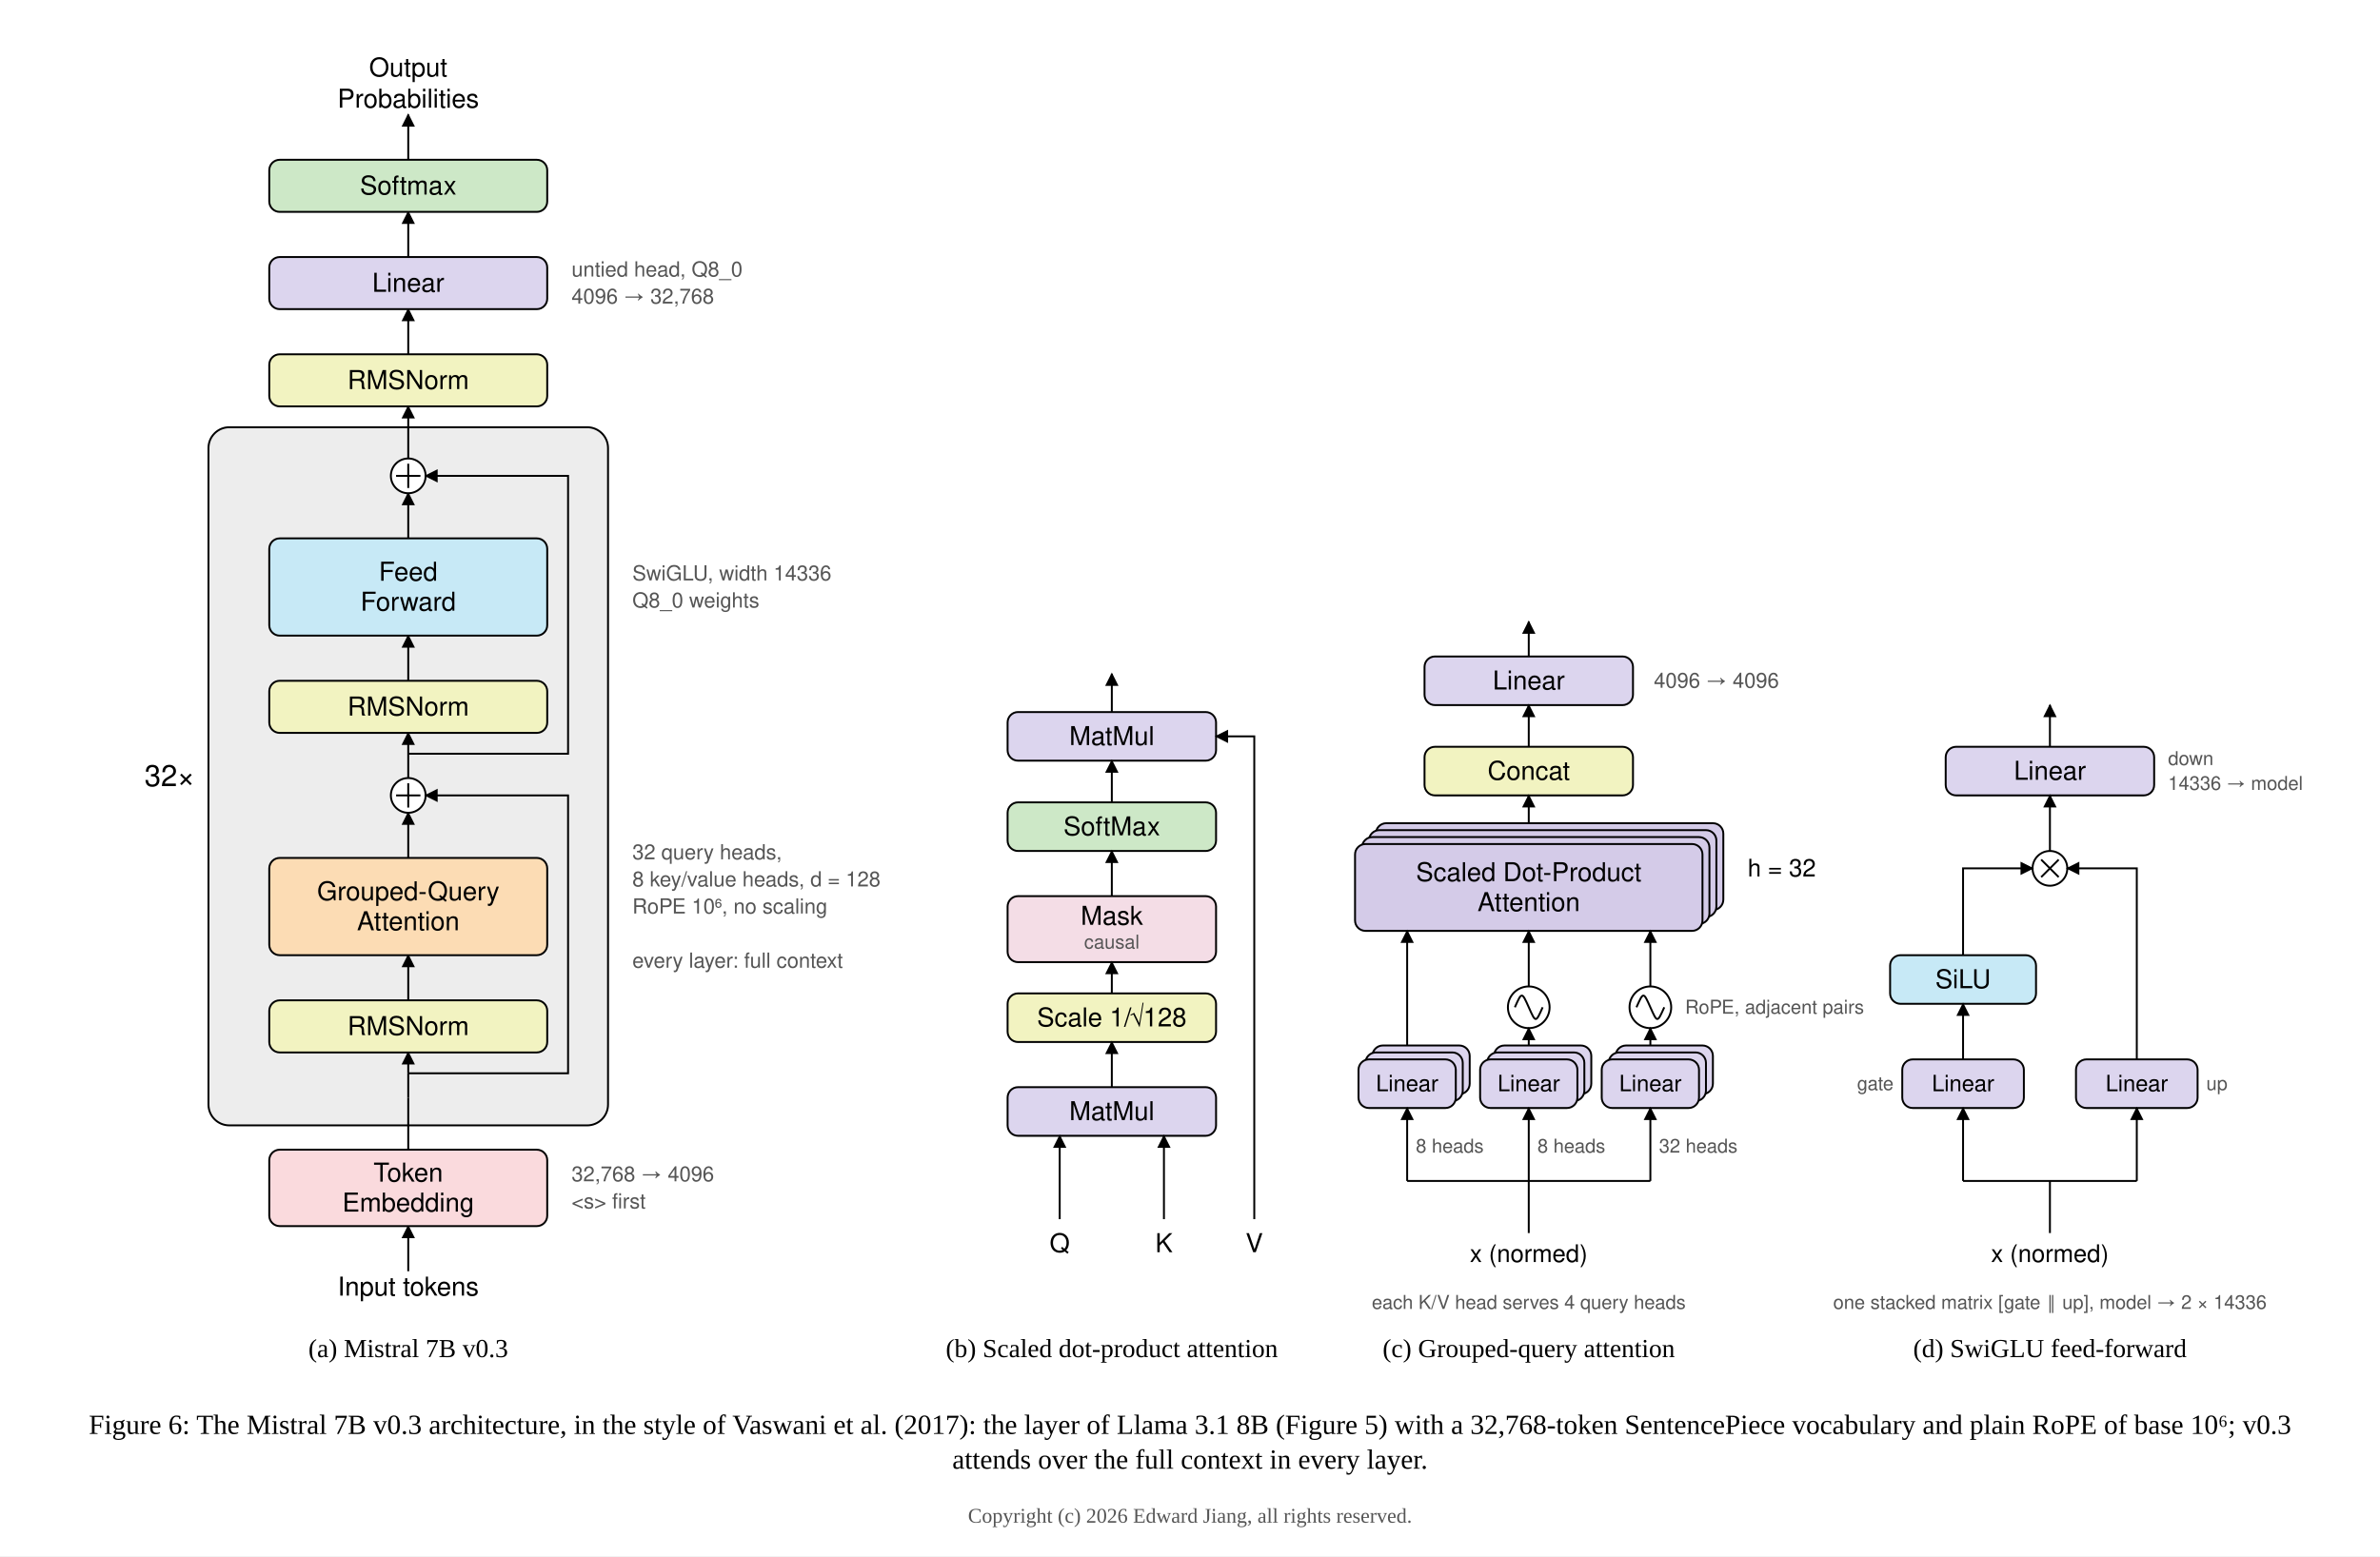
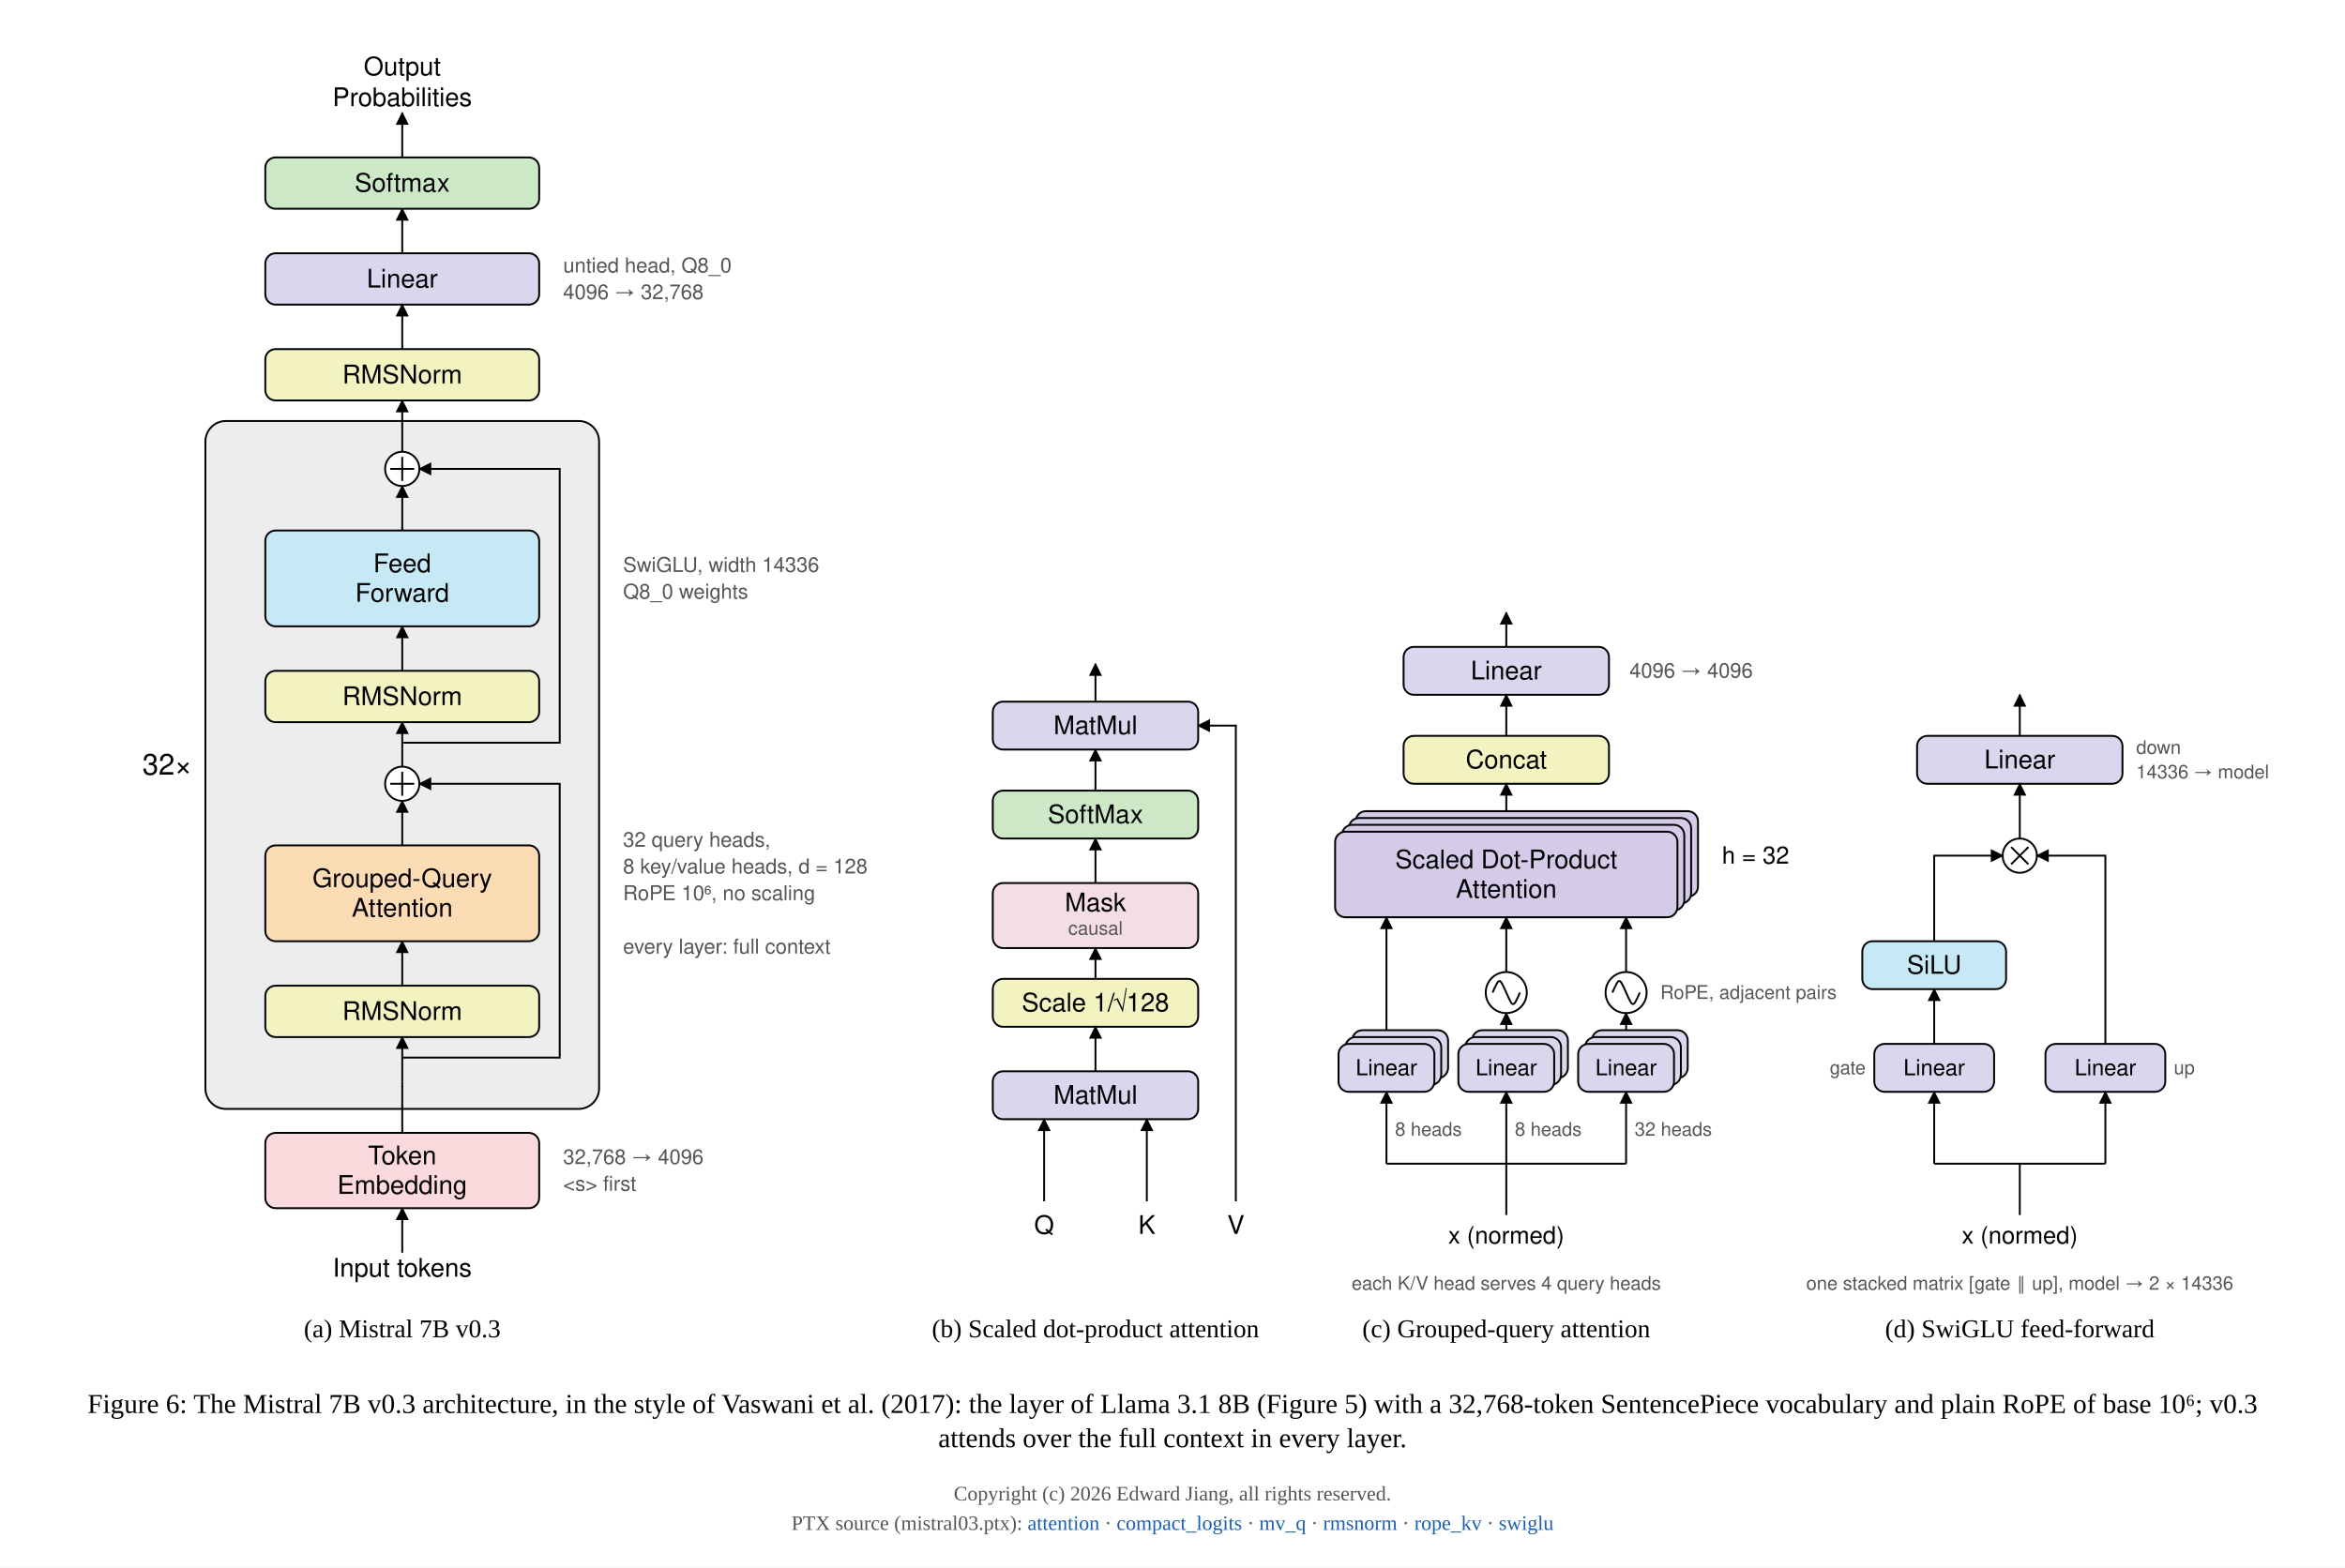
- <svg xmlns="http://www.w3.org/2000/svg" width="1370" height="896" viewBox="0 190 1370 896" font-family="Helvetica, Arial, sans-serif">
+ <svg xmlns="http://www.w3.org/2000/svg" width="1370" height="916" viewBox="0 190 1370 916" font-family="Helvetica, Arial, sans-serif">
  <defs>
    <marker id="ah" viewBox="0 0 10 10" refX="9" refY="5" markerWidth="7" markerHeight="7" orient="auto-start-reverse">
      <path d="M0,0 L10,5 L0,10 z" fill="#000" />
    </marker>
  </defs>
  <style>a.k { cursor: pointer; } a.k:hover rect, a.k:hover circle, a.k:focus rect, a.k:focus circle { stroke: #c0392b; stroke-width: 2.4; } a.k:hover text, a.k:focus text { fill: #c0392b; }</style>
-   <rect y="190" width="1370" height="896" fill="#fff" />
+   <rect y="190" width="1370" height="916" fill="#fff" />
  <rect x="120" y="436" width="230" height="402" rx="12" fill="#ededed" stroke="#000" stroke-width="1.1" />
  <text x="235" y="931" font-size="15" text-anchor="middle" fill="#000" dominant-baseline="middle">Input tokens</text>
  <path d="M235,922 L235,896" fill="none" stroke="#000" stroke-width="1.1" marker-end="url(#ah)" />
  <rect x="155" y="852" width="160" height="44" rx="6" fill="#fadadd" stroke="#000" stroke-width="1.1" />
  <text x="235" y="865.375" font-size="15" text-anchor="middle" fill="#000" dominant-baseline="middle">Token</text>
  <text x="235" y="882.625" font-size="15" text-anchor="middle" fill="#000" dominant-baseline="middle">Embedding</text>
  <text x="329" y="866.2" font-size="12" text-anchor="start" fill="#555" dominant-baseline="middle">32,768 → 4096</text>
  <text x="329" y="881.8" font-size="12" text-anchor="start" fill="#555" dominant-baseline="middle">&lt;s&gt; first</text>
  <path d="M235,852 L235,822" fill="none" stroke="#000" stroke-width="1.1" />
  <path d="M235,822 L235,808" fill="none" stroke="#000" stroke-width="1.1" />
  <path d="M235,808 L235,796" fill="none" stroke="#000" stroke-width="1.1" marker-end="url(#ah)" />
  <a class="k" href="../rmsnorm.html" target="_top">
    <rect x="155" y="766" width="160" height="30" rx="6" fill="#f2f3c1" stroke="#000" stroke-width="1.1" />
    <text x="235" y="781" font-size="15" text-anchor="middle" fill="#000" dominant-baseline="middle">RMSNorm</text>
  </a>
  <path d="M235,766 L235,740" fill="none" stroke="#000" stroke-width="1.1" marker-end="url(#ah)" />
  <a class="k" href="../attention_llama.html" target="_top">
    <rect x="155" y="684" width="160" height="56" rx="6" fill="#fcdcb4" stroke="#000" stroke-width="1.1" />
    <text x="235" y="703.375" font-size="15" text-anchor="middle" fill="#000" dominant-baseline="middle">Grouped-Query</text>
    <text x="235" y="720.625" font-size="15" text-anchor="middle" fill="#000" dominant-baseline="middle">Attention</text>
  </a>
  <text x="364" y="680.8" font-size="12" text-anchor="start" fill="#555" dominant-baseline="middle">32 query heads,</text>
  <text x="364" y="696.4" font-size="12" text-anchor="start" fill="#555" dominant-baseline="middle">8 key/value heads, d = 128</text>
  <text x="364" y="712" font-size="12" text-anchor="start" fill="#555" dominant-baseline="middle">RoPE 10⁶, no scaling</text>
  <text x="364" y="727.6" font-size="12" text-anchor="start" fill="#555" dominant-baseline="middle" />
  <text x="364" y="743.2" font-size="12" text-anchor="start" fill="#555" dominant-baseline="middle">every layer: full context</text>
  <path d="M235,684 L235,658" fill="none" stroke="#000" stroke-width="1.1" marker-end="url(#ah)" />
  <a class="k" href="../mv_q.html" target="_top">
    <circle cx="235" cy="648" r="10" fill="#fff" stroke="#000" stroke-width="1.1" />
    <path d="M228,648 L242,648 M235,641 L235,655" stroke="#000" stroke-width="1.1" />
  </a>
  <path d="M235,808 L327,808 L327,648 L245,648" fill="none" stroke="#000" stroke-width="1.1" marker-end="url(#ah)" />
  <path d="M235,638 L235,624" fill="none" stroke="#000" stroke-width="1.1" />
  <path d="M235,624 L235,612" fill="none" stroke="#000" stroke-width="1.1" marker-end="url(#ah)" />
  <a class="k" href="../rmsnorm.html" target="_top">
    <rect x="155" y="582" width="160" height="30" rx="6" fill="#f2f3c1" stroke="#000" stroke-width="1.1" />
    <text x="235" y="597" font-size="15" text-anchor="middle" fill="#000" dominant-baseline="middle">RMSNorm</text>
  </a>
  <path d="M235,582 L235,556" fill="none" stroke="#000" stroke-width="1.1" marker-end="url(#ah)" />
  <a class="k" href="../swiglu.html" target="_top">
    <rect x="155" y="500" width="160" height="56" rx="6" fill="#c7e9f6" stroke="#000" stroke-width="1.1" />
    <text x="235" y="519.375" font-size="15" text-anchor="middle" fill="#000" dominant-baseline="middle">Feed</text>
    <text x="235" y="536.625" font-size="15" text-anchor="middle" fill="#000" dominant-baseline="middle">Forward</text>
  </a>
  <text x="364" y="520.2" font-size="12" text-anchor="start" fill="#555" dominant-baseline="middle">SwiGLU, width 14336</text>
  <text x="364" y="535.8" font-size="12" text-anchor="start" fill="#555" dominant-baseline="middle">Q8_0 weights</text>
  <path d="M235,500 L235,474" fill="none" stroke="#000" stroke-width="1.1" marker-end="url(#ah)" />
  <a class="k" href="../mv_q.html" target="_top">
    <circle cx="235" cy="464" r="10" fill="#fff" stroke="#000" stroke-width="1.1" />
    <path d="M228,464 L242,464 M235,457 L235,471" stroke="#000" stroke-width="1.1" />
  </a>
  <path d="M235,624 L327,624 L327,464 L245,464" fill="none" stroke="#000" stroke-width="1.1" marker-end="url(#ah)" />
  <text x="112" y="637" font-size="17" text-anchor="end" fill="#000" dominant-baseline="middle">32×</text>
  <path d="M235,454 L235,436" fill="none" stroke="#000" stroke-width="1.1" />
  <path d="M235,436 L235,424" fill="none" stroke="#000" stroke-width="1.1" marker-end="url(#ah)" />
  <a class="k" href="../rmsnorm.html" target="_top">
    <rect x="155" y="394" width="160" height="30" rx="6" fill="#f2f3c1" stroke="#000" stroke-width="1.1" />
    <text x="235" y="409" font-size="15" text-anchor="middle" fill="#000" dominant-baseline="middle">RMSNorm</text>
  </a>
  <path d="M235,394 L235,368" fill="none" stroke="#000" stroke-width="1.1" marker-end="url(#ah)" />
  <a class="k" href="../mv_q.html" target="_top">
    <rect x="155" y="338" width="160" height="30" rx="6" fill="#dcd5ee" stroke="#000" stroke-width="1.1" />
    <text x="235" y="353" font-size="15" text-anchor="middle" fill="#000" dominant-baseline="middle">Linear</text>
  </a>
  <text x="329" y="345.2" font-size="12" text-anchor="start" fill="#555" dominant-baseline="middle">untied head, Q8_0</text>
  <text x="329" y="360.8" font-size="12" text-anchor="start" fill="#555" dominant-baseline="middle">4096 → 32,768</text>
  <path d="M235,338 L235,312" fill="none" stroke="#000" stroke-width="1.1" marker-end="url(#ah)" />
  <a class="k" href="../compact_logits.html" target="_top">
    <rect x="155" y="282" width="160" height="30" rx="6" fill="#cde8c7" stroke="#000" stroke-width="1.1" />
    <text x="235" y="297" font-size="15" text-anchor="middle" fill="#000" dominant-baseline="middle">Softmax</text>
  </a>
  <text x="235" y="229" font-size="15" text-anchor="middle" fill="#000" dominant-baseline="middle">Output</text>
  <text x="235" y="247" font-size="15" text-anchor="middle" fill="#000" dominant-baseline="middle">Probabilities</text>
  <path d="M235,282 L235,256" fill="none" stroke="#000" stroke-width="1.1" marker-end="url(#ah)" />
  <text x="235" y="968" font-size="15" text-anchor="middle" fill="#000" dominant-baseline="middle" font-family="Times New Roman, Times, serif">(a) Mistral 7B v0.3</text>
  <a class="k" href="../attention_llama.html" target="_top">
    <path d="M640,600 L640,578" fill="none" stroke="#000" stroke-width="1.1" marker-end="url(#ah)" />
    <rect x="580" y="600" width="120" height="28" rx="6" fill="#dcd5ee" stroke="#000" stroke-width="1.1" />
    <text x="640" y="614" font-size="15" text-anchor="middle" fill="#000" dominant-baseline="middle">MatMul</text>
    <path d="M640,652 L640,628" fill="none" stroke="#000" stroke-width="1.1" marker-end="url(#ah)" />
    <rect x="580" y="652" width="120" height="28" rx="6" fill="#cde8c7" stroke="#000" stroke-width="1.1" />
    <text x="640" y="666" font-size="15" text-anchor="middle" fill="#000" dominant-baseline="middle">SoftMax</text>
    <path d="M640,706 L640,680" fill="none" stroke="#000" stroke-width="1.1" marker-end="url(#ah)" />
    <rect x="580" y="706" width="120" height="38" rx="6" fill="#f4dde6" stroke="#000" stroke-width="1.1" />
    <text x="640" y="717.5" font-size="15" text-anchor="middle" fill="#000" dominant-baseline="middle">Mask</text>
    <text x="640" y="732.5" font-size="11" text-anchor="middle" fill="#555" dominant-baseline="middle">causal</text>
    <path d="M640,762 L640,744" fill="none" stroke="#000" stroke-width="1.1" marker-end="url(#ah)" />
    <rect x="580" y="762" width="120" height="28" rx="6" fill="#f2f3c1" stroke="#000" stroke-width="1.1" />
    <text x="640" y="776" font-size="15" text-anchor="middle" fill="#000" dominant-baseline="middle">Scale  1/√128</text>
    <path d="M640,816 L640,790" fill="none" stroke="#000" stroke-width="1.1" marker-end="url(#ah)" />
    <rect x="580" y="816" width="120" height="28" rx="6" fill="#dcd5ee" stroke="#000" stroke-width="1.1" />
    <text x="640" y="830" font-size="15" text-anchor="middle" fill="#000" dominant-baseline="middle">MatMul</text>
    <path d="M610,892 L610,844" fill="none" stroke="#000" stroke-width="1.1" marker-end="url(#ah)" />
    <text x="610" y="906" font-size="15" text-anchor="middle" fill="#000" dominant-baseline="middle">Q</text>
    <path d="M670,892 L670,844" fill="none" stroke="#000" stroke-width="1.1" marker-end="url(#ah)" />
    <text x="670" y="906" font-size="15" text-anchor="middle" fill="#000" dominant-baseline="middle">K</text>
    <path d="M722,892 L722,614 L700,614" fill="none" stroke="#000" stroke-width="1.1" marker-end="url(#ah)" />
    <text x="722" y="906" font-size="15" text-anchor="middle" fill="#000" dominant-baseline="middle">V</text>
  </a>
  <text x="640" y="968" font-size="15" text-anchor="middle" fill="#000" dominant-baseline="middle" font-family="Times New Roman, Times, serif">(b) Scaled dot-product attention</text>
  <path d="M880,568 L880,548" fill="none" stroke="#000" stroke-width="1.1" marker-end="url(#ah)" />
  <a class="k" href="../mv_q.html" target="_top">
    <rect x="820" y="568" width="120" height="28" rx="6" fill="#dcd5ee" stroke="#000" stroke-width="1.1" />
    <text x="880" y="582" font-size="15" text-anchor="middle" fill="#000" dominant-baseline="middle">Linear</text>
  </a>
  <text x="952" y="582" font-size="12" text-anchor="start" fill="#555" dominant-baseline="middle">4096 → 4096</text>
  <path d="M880,620 L880,596" fill="none" stroke="#000" stroke-width="1.1" marker-end="url(#ah)" />
  <a class="k" href="../attention_llama.html" target="_top">
    <rect x="820" y="620" width="120" height="28" rx="6" fill="#f2f3c1" stroke="#000" stroke-width="1.1" />
    <text x="880" y="634" font-size="15" text-anchor="middle" fill="#000" dominant-baseline="middle">Concat</text>
  </a>
  <path d="M880,676 L880,648" fill="none" stroke="#000" stroke-width="1.1" marker-end="url(#ah)" />
  <a class="k" href="../attention_llama.html" target="_top">
    <rect x="792" y="664" width="200" height="50" rx="6" fill="#d4cbe8" stroke="#000" stroke-width="1.1" />
    <rect x="788" y="668" width="200" height="50" rx="6" fill="#d4cbe8" stroke="#000" stroke-width="1.1" />
    <rect x="784" y="672" width="200" height="50" rx="6" fill="#d4cbe8" stroke="#000" stroke-width="1.1" />
    <rect x="780" y="676" width="200" height="50" rx="6" fill="#d4cbe8" stroke="#000" stroke-width="1.1" />
    <text x="880" y="692.375" font-size="15" text-anchor="middle" fill="#000" dominant-baseline="middle">Scaled Dot-Product</text>
    <text x="880" y="709.625" font-size="15" text-anchor="middle" fill="#000" dominant-baseline="middle">Attention</text>
  </a>
  <text x="1006" y="690" font-size="14" text-anchor="start" fill="#000" dominant-baseline="middle">h = 32</text>
  <path d="M810,800 L810,726" fill="none" stroke="#000" stroke-width="1.1" marker-end="url(#ah)" />
  <a class="k" href="../mv_q.html" target="_top">
    <rect x="790" y="792" width="56" height="28" rx="6" fill="#dcd5ee" stroke="#000" stroke-width="1.1" />
    <rect x="786" y="796" width="56" height="28" rx="6" fill="#dcd5ee" stroke="#000" stroke-width="1.1" />
    <rect x="782" y="800" width="56" height="28" rx="6" fill="#dcd5ee" stroke="#000" stroke-width="1.1" />
    <text x="810" y="814" font-size="13" text-anchor="middle" fill="#000" dominant-baseline="middle">Linear</text>
  </a>
  <text x="815" y="850" font-size="11" text-anchor="start" fill="#555" dominant-baseline="middle">8 heads</text>
  <path d="M810,870 L810,828" fill="none" stroke="#000" stroke-width="1.1" marker-end="url(#ah)" />
  <a class="k" href="../rope_kv_llama.html" target="_top">
    <circle cx="880" cy="770" r="12" fill="#fff" stroke="#000" stroke-width="1.1" />
    <path d="M872,770 C876,761 876,761 880,770 S884,779 888,770" fill="none" stroke="#000" stroke-width="1.1" />
  </a>
  <path d="M880,800 L880,782" fill="none" stroke="#000" stroke-width="1.1" marker-end="url(#ah)" />
  <path d="M880,758 L880,726" fill="none" stroke="#000" stroke-width="1.1" marker-end="url(#ah)" />
  <a class="k" href="../mv_q.html" target="_top">
    <rect x="860" y="792" width="56" height="28" rx="6" fill="#dcd5ee" stroke="#000" stroke-width="1.1" />
    <rect x="856" y="796" width="56" height="28" rx="6" fill="#dcd5ee" stroke="#000" stroke-width="1.1" />
    <rect x="852" y="800" width="56" height="28" rx="6" fill="#dcd5ee" stroke="#000" stroke-width="1.1" />
    <text x="880" y="814" font-size="13" text-anchor="middle" fill="#000" dominant-baseline="middle">Linear</text>
  </a>
  <text x="885" y="850" font-size="11" text-anchor="start" fill="#555" dominant-baseline="middle">8 heads</text>
  <path d="M880,870 L880,828" fill="none" stroke="#000" stroke-width="1.1" marker-end="url(#ah)" />
  <a class="k" href="../rope_kv_llama.html" target="_top">
    <circle cx="950" cy="770" r="12" fill="#fff" stroke="#000" stroke-width="1.1" />
    <path d="M942,770 C946,761 946,761 950,770 S954,779 958,770" fill="none" stroke="#000" stroke-width="1.1" />
  </a>
  <path d="M950,800 L950,782" fill="none" stroke="#000" stroke-width="1.1" marker-end="url(#ah)" />
  <path d="M950,758 L950,726" fill="none" stroke="#000" stroke-width="1.1" marker-end="url(#ah)" />
  <a class="k" href="../mv_q.html" target="_top">
    <rect x="930" y="792" width="56" height="28" rx="6" fill="#dcd5ee" stroke="#000" stroke-width="1.1" />
    <rect x="926" y="796" width="56" height="28" rx="6" fill="#dcd5ee" stroke="#000" stroke-width="1.1" />
    <rect x="922" y="800" width="56" height="28" rx="6" fill="#dcd5ee" stroke="#000" stroke-width="1.1" />
    <text x="950" y="814" font-size="13" text-anchor="middle" fill="#000" dominant-baseline="middle">Linear</text>
  </a>
  <text x="955" y="850" font-size="11" text-anchor="start" fill="#555" dominant-baseline="middle">32 heads</text>
  <path d="M950,870 L950,828" fill="none" stroke="#000" stroke-width="1.1" marker-end="url(#ah)" />
  <text x="970" y="770" font-size="11" text-anchor="start" fill="#555" dominant-baseline="middle">RoPE, adjacent pairs</text>
  <path d="M810,870 L950,870" fill="none" stroke="#000" stroke-width="1.1" />
  <path d="M880,900 L880,870" fill="none" stroke="#000" stroke-width="1.1" />
  <text x="880" y="912" font-size="14" text-anchor="middle" fill="#000" dominant-baseline="middle">x (normed)</text>
  <text x="880" y="940" font-size="11" text-anchor="middle" fill="#555" dominant-baseline="middle">each K/V head serves 4 query heads</text>
  <text x="880" y="968" font-size="15" text-anchor="middle" fill="#000" dominant-baseline="middle" font-family="Times New Roman, Times, serif">(c) Grouped-query attention</text>
  <path d="M1180,620 L1180,596" fill="none" stroke="#000" stroke-width="1.1" marker-end="url(#ah)" />
  <a class="k" href="../mv_q.html" target="_top">
    <rect x="1120" y="620" width="120" height="28" rx="6" fill="#dcd5ee" stroke="#000" stroke-width="1.1" />
    <text x="1180" y="634" font-size="15" text-anchor="middle" fill="#000" dominant-baseline="middle">Linear</text>
  </a>
  <text x="1248" y="626.85" font-size="11" text-anchor="start" fill="#555" dominant-baseline="middle">down</text>
  <text x="1248" y="641.15" font-size="11" text-anchor="start" fill="#555" dominant-baseline="middle">14336 → model</text>
  <path d="M1180,680 L1180,648" fill="none" stroke="#000" stroke-width="1.1" marker-end="url(#ah)" />
  <a class="k" href="../swiglu.html" target="_top">
    <circle cx="1180" cy="690" r="10" fill="#fff" stroke="#000" stroke-width="1.1" />
    <path d="M1174.96,684.96 L1185.04,695.04 M1174.96,695.04 L1185.04,684.96" stroke="#000" stroke-width="1.1" />
  </a>
  <path d="M1130,740 L1130,690 L1170,690" fill="none" stroke="#000" stroke-width="1.1" marker-end="url(#ah)" />
  <a class="k" href="../swiglu.html" target="_top">
    <rect x="1088" y="740" width="84" height="28" rx="6" fill="#c7e9f6" stroke="#000" stroke-width="1.1" />
    <text x="1130" y="754" font-size="15" text-anchor="middle" fill="#000" dominant-baseline="middle">SiLU</text>
  </a>
  <path d="M1130,800 L1130,768" fill="none" stroke="#000" stroke-width="1.1" marker-end="url(#ah)" />
  <path d="M1230,800 L1230,690 L1190,690" fill="none" stroke="#000" stroke-width="1.1" marker-end="url(#ah)" />
  <a class="k" href="../mv_q.html" target="_top">
    <rect x="1095" y="800" width="70" height="28" rx="6" fill="#dcd5ee" stroke="#000" stroke-width="1.1" />
    <text x="1130" y="814" font-size="13" text-anchor="middle" fill="#000" dominant-baseline="middle">Linear</text>
  </a>
  <text x="1090" y="814" font-size="11" text-anchor="end" fill="#555" dominant-baseline="middle">gate</text>
  <path d="M1130,870 L1130,828" fill="none" stroke="#000" stroke-width="1.1" marker-end="url(#ah)" />
  <a class="k" href="../mv_q.html" target="_top">
    <rect x="1195" y="800" width="70" height="28" rx="6" fill="#dcd5ee" stroke="#000" stroke-width="1.1" />
    <text x="1230" y="814" font-size="13" text-anchor="middle" fill="#000" dominant-baseline="middle">Linear</text>
  </a>
  <text x="1270" y="814" font-size="11" text-anchor="start" fill="#555" dominant-baseline="middle">up</text>
  <path d="M1230,870 L1230,828" fill="none" stroke="#000" stroke-width="1.1" marker-end="url(#ah)" />
  <path d="M1130,870 L1230,870" fill="none" stroke="#000" stroke-width="1.1" />
  <path d="M1180,900 L1180,870" fill="none" stroke="#000" stroke-width="1.1" />
  <text x="1180" y="912" font-size="14" text-anchor="middle" fill="#000" dominant-baseline="middle">x (normed)</text>
  <text x="1180" y="940" font-size="11" text-anchor="middle" fill="#555" dominant-baseline="middle">one stacked matrix [gate ‖ up], model → 2 × 14336</text>
  <text x="1180" y="968" font-size="15" text-anchor="middle" fill="#000" dominant-baseline="middle" font-family="Times New Roman, Times, serif">(d) SwiGLU feed-forward</text>
  <text x="685" y="1012" font-size="16" text-anchor="middle" fill="#000" dominant-baseline="middle" font-family="Times New Roman, Times, serif">Figure 6: The Mistral 7B v0.3 architecture, in the style of Vaswani et al. (2017): the layer of Llama 3.1 8B (Figure 5) with a 32,768-token SentencePiece vocabulary and plain RoPE of base 10⁶; v0.3</text>
  <text x="685" y="1032" font-size="16" text-anchor="middle" fill="#000" dominant-baseline="middle" font-family="Times New Roman, Times, serif">attends over the full context in every layer.</text>
  <text x="685" y="1064" font-size="12" text-anchor="middle" fill="#555" dominant-baseline="middle" font-family="Times New Roman, Times, serif">Copyright (c) 2026 Edward Jiang, all rights reserved.</text>
+   <text x="685" y="1084" font-size="12" text-anchor="middle" fill="#555" font-family="Times New Roman, Times, serif">PTX source (mistral03.ptx): <a class="k" href="../src/mistral03.html#attention" target="_top">
+       <tspan fill="#1a5fb4">attention</tspan>
+     </a> · <a class="k" href="../src/mistral03.html#compact_logits" target="_top">
+       <tspan fill="#1a5fb4">compact_logits</tspan>
+     </a> · <a class="k" href="../src/mistral03.html#mv_q" target="_top">
+       <tspan fill="#1a5fb4">mv_q</tspan>
+     </a> · <a class="k" href="../src/mistral03.html#rmsnorm" target="_top">
+       <tspan fill="#1a5fb4">rmsnorm</tspan>
+     </a> · <a class="k" href="../src/mistral03.html#rope_kv" target="_top">
+       <tspan fill="#1a5fb4">rope_kv</tspan>
+     </a> · <a class="k" href="../src/mistral03.html#swiglu" target="_top">
+       <tspan fill="#1a5fb4">swiglu</tspan>
+     </a>
+   </text>
</svg>
